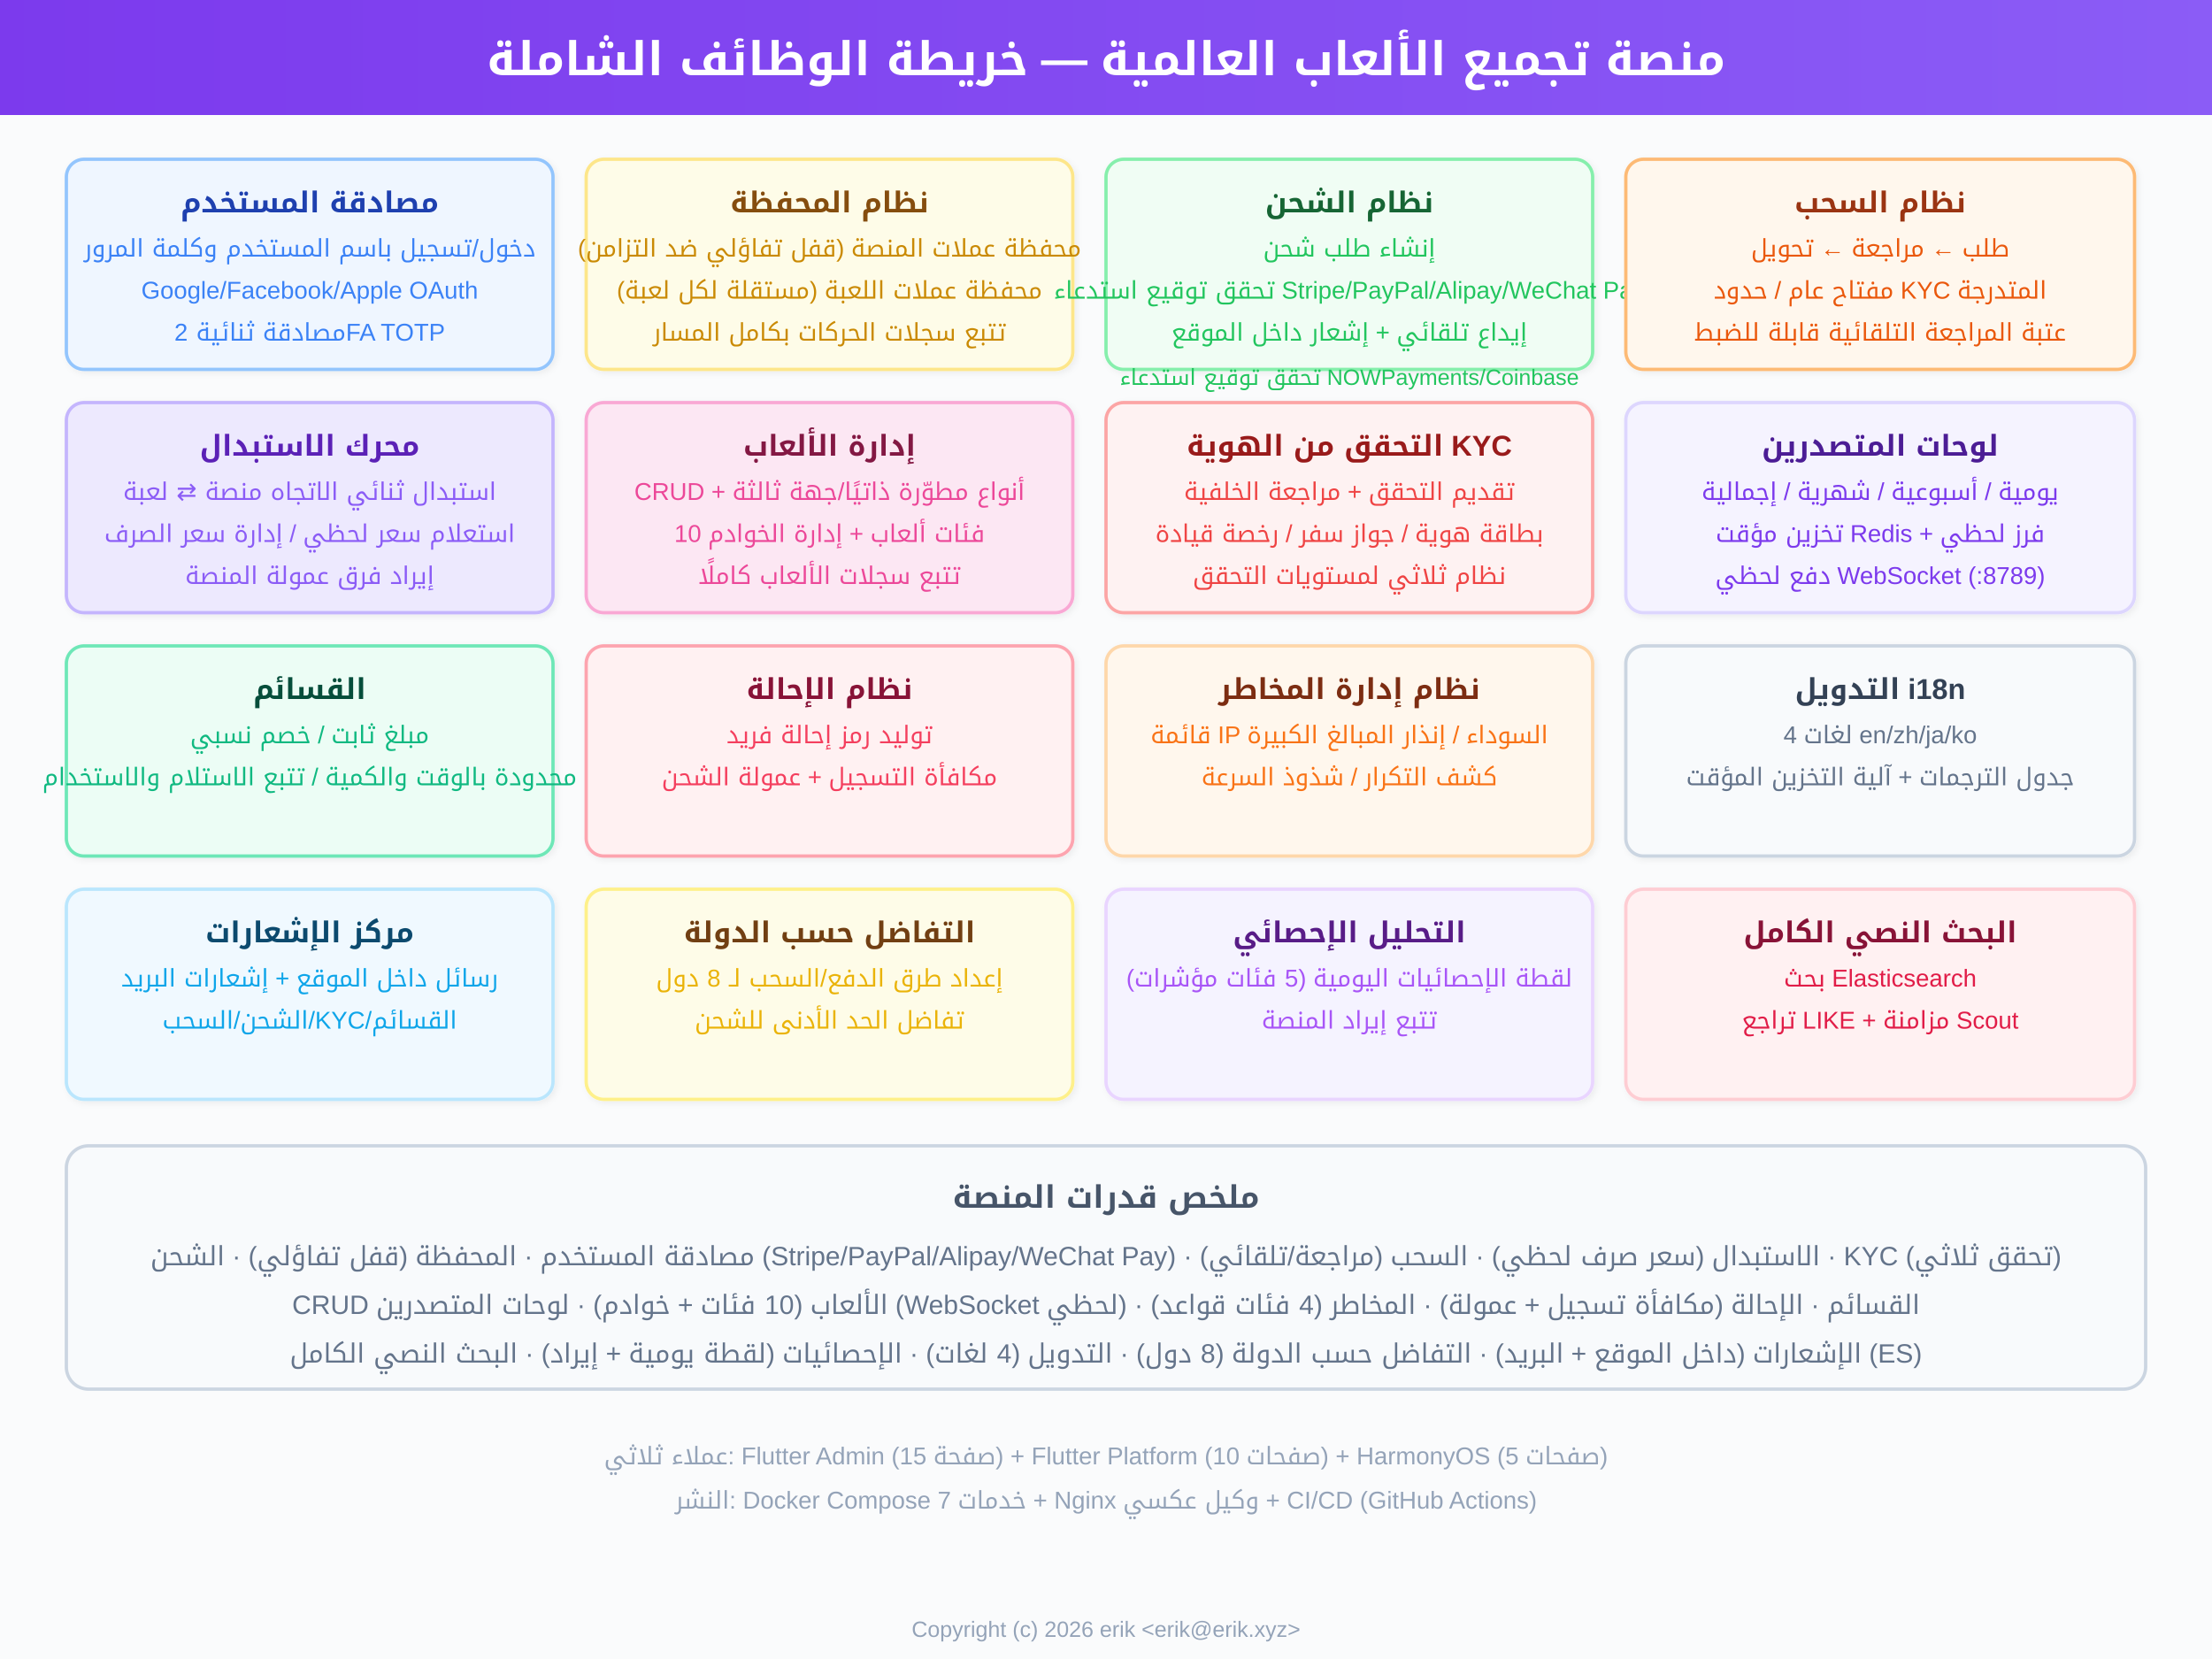
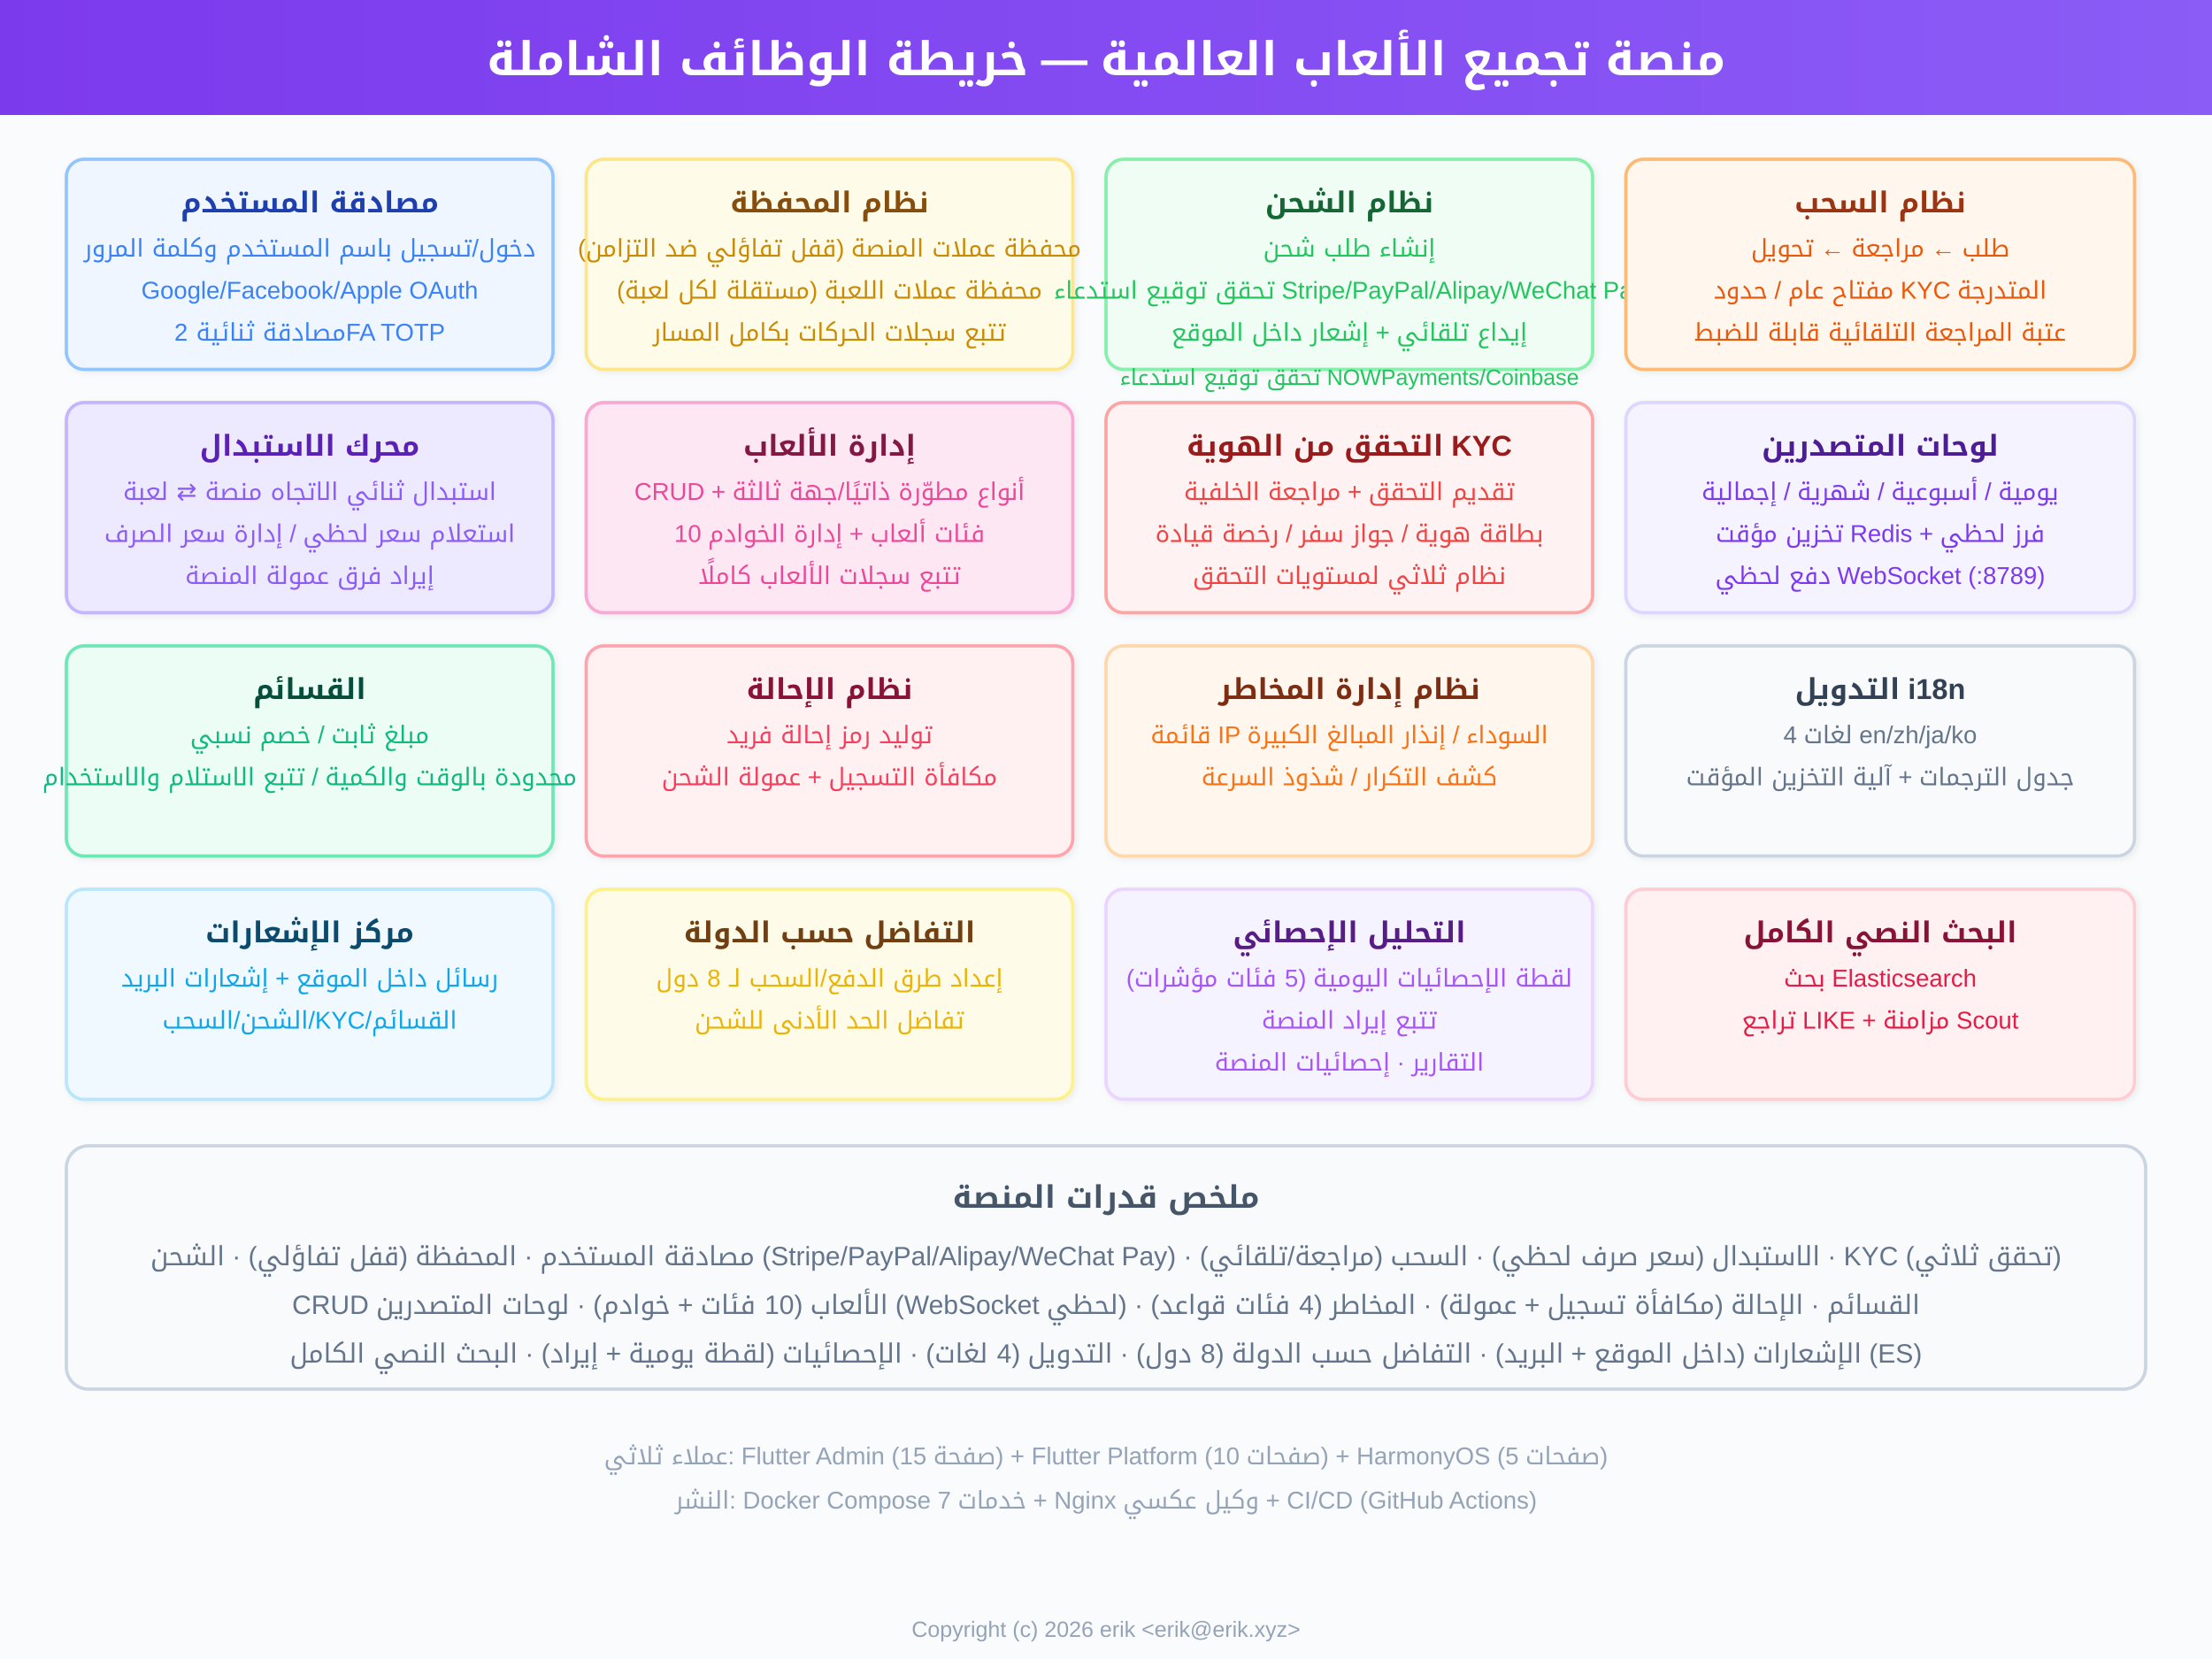
<svg xmlns="http://www.w3.org/2000/svg" viewBox="0 0 1000 750" font-family="Arial, 'Noto Sans SC', sans-serif, 'Noto Kufi Arabic', sans-serif">
  <defs>
    <linearGradient id="hd" x1="0" y1="0" x2="1" y2="0">
      <stop offset="0%" stop-color="#7c3aed" />
      <stop offset="100%" stop-color="#8b5cf6" />
    </linearGradient>
    <filter id="sh">
      <feDropShadow dx="1" dy="1" stdDeviation="1.5" flood-opacity=".06" />
    </filter>
  </defs>
  <rect width="1000" height="750" fill="#fafbfc" />
  <rect x="0" y="0" width="1000" height="52" fill="url(#hd)" />
  <text x="500" y="34" text-anchor="middle" fill="#fff" font-size="21" font-weight="bold">منصة تجميع الألعاب العالمية — خريطة الوظائف الشاملة</text>
  <rect x="30" y="72" width="220" height="95" rx="8" fill="#eff6ff" stroke="#93c5fd" stroke-width="1.5" filter="url(#sh)" />
  <text x="140" y="96" text-anchor="middle" fill="#1e40af" font-size="13" font-weight="bold">مصادقة المستخدم</text>
  <text x="140" y="116" text-anchor="middle" fill="#3b82f6" font-size="11">دخول/تسجيل باسم المستخدم وكلمة المرور</text>
  <text x="140" y="135" text-anchor="middle" fill="#3b82f6" font-size="11">Google/Facebook/Apple OAuth</text>
  <text x="140" y="154" text-anchor="middle" fill="#3b82f6" font-size="11">مصادقة ثنائية 2FA TOTP</text>
  <rect x="265" y="72" width="220" height="95" rx="8" fill="#fefce8" stroke="#fde68a" stroke-width="1.5" filter="url(#sh)" />
  <text x="375" y="96" text-anchor="middle" fill="#854d0e" font-size="13" font-weight="bold">نظام المحفظة</text>
  <text x="375" y="116" text-anchor="middle" fill="#ca8a04" font-size="11">محفظة عملات المنصة (قفل تفاؤلي ضد التزامن)</text>
  <text x="375" y="135" text-anchor="middle" fill="#ca8a04" font-size="11">محفظة عملات اللعبة (مستقلة لكل لعبة)</text>
  <text x="375" y="154" text-anchor="middle" fill="#ca8a04" font-size="11">تتبع سجلات الحركات بكامل المسار</text>
  <rect x="500" y="72" width="220" height="95" rx="8" fill="#f0fdf4" stroke="#86efac" stroke-width="1.5" filter="url(#sh)" />
  <text x="610" y="96" text-anchor="middle" fill="#166534" font-size="13" font-weight="bold">نظام الشحن</text>
  <text x="610" y="116" text-anchor="middle" fill="#22c55e" font-size="11">إنشاء طلب شحن</text>
  <text x="610" y="135" text-anchor="middle" fill="#22c55e" font-size="11">تحقق توقيع استدعاء Stripe/PayPal/Alipay/WeChat Pay</text>
  <text x="610" y="174" text-anchor="middle" fill="#22c55e" font-size="10">تحقق توقيع استدعاء NOWPayments/Coinbase</text>
  <text x="610" y="154" text-anchor="middle" fill="#22c55e" font-size="11">إيداع تلقائي + إشعار داخل الموقع</text>
  <rect x="735" y="72" width="230" height="95" rx="8" fill="#fff7ed" stroke="#fdba74" stroke-width="1.5" filter="url(#sh)" />
  <text x="850" y="96" text-anchor="middle" fill="#9a3412" font-size="13" font-weight="bold">نظام السحب</text>
  <text x="850" y="116" text-anchor="middle" fill="#ea580c" font-size="11">طلب ← مراجعة ← تحويل</text>
  <text x="850" y="135" text-anchor="middle" fill="#ea580c" font-size="11">مفتاح عام / حدود KYC المتدرجة</text>
  <text x="850" y="154" text-anchor="middle" fill="#ea580c" font-size="11">عتبة المراجعة التلقائية قابلة للضبط</text>
  <rect x="30" y="182" width="220" height="95" rx="8" fill="#ede9fe" stroke="#c4b5fd" stroke-width="1.5" filter="url(#sh)" />
  <text x="140" y="206" text-anchor="middle" fill="#5b21b6" font-size="13" font-weight="bold">محرك الاستبدال</text>
  <text x="140" y="226" text-anchor="middle" fill="#8b5cf6" font-size="11">استبدال ثنائي الاتجاه منصة ⇄ لعبة</text>
  <text x="140" y="245" text-anchor="middle" fill="#8b5cf6" font-size="11">استعلام سعر لحظي / إدارة سعر الصرف</text>
  <text x="140" y="264" text-anchor="middle" fill="#8b5cf6" font-size="11">إيراد فرق عمولة المنصة</text>
  <rect x="265" y="182" width="220" height="95" rx="8" fill="#fce7f3" stroke="#f9a8d4" stroke-width="1.5" filter="url(#sh)" />
  <text x="375" y="206" text-anchor="middle" fill="#831843" font-size="13" font-weight="bold">إدارة الألعاب</text>
  <text x="375" y="226" text-anchor="middle" fill="#ec4899" font-size="11">CRUD + أنواع مطوّرة ذاتيًا/جهة ثالثة</text>
  <text x="375" y="245" text-anchor="middle" fill="#ec4899" font-size="11">10 فئات ألعاب + إدارة الخوادم</text>
  <text x="375" y="264" text-anchor="middle" fill="#ec4899" font-size="11">تتبع سجلات الألعاب كاملًا</text>
  <rect x="500" y="182" width="220" height="95" rx="8" fill="#fef2f2" stroke="#fca5a5" stroke-width="1.5" filter="url(#sh)" />
  <text x="610" y="206" text-anchor="middle" fill="#991b1b" font-size="13" font-weight="bold">التحقق من الهوية KYC</text>
  <text x="610" y="226" text-anchor="middle" fill="#ef4444" font-size="11">تقديم التحقق + مراجعة الخلفية</text>
  <text x="610" y="245" text-anchor="middle" fill="#ef4444" font-size="11">بطاقة هوية / جواز سفر / رخصة قيادة</text>
  <text x="610" y="264" text-anchor="middle" fill="#ef4444" font-size="11">نظام ثلاثي لمستويات التحقق</text>
  <rect x="735" y="182" width="230" height="95" rx="8" fill="#f5f3ff" stroke="#ddd6fe" stroke-width="1.5" filter="url(#sh)" />
  <text x="850" y="206" text-anchor="middle" fill="#4c1d95" font-size="13" font-weight="bold">لوحات المتصدرين</text>
  <text x="850" y="226" text-anchor="middle" fill="#7c3aed" font-size="11">يومية / أسبوعية / شهرية / إجمالية</text>
  <text x="850" y="245" text-anchor="middle" fill="#7c3aed" font-size="11">تخزين مؤقت Redis + فرز لحظي</text>
  <text x="850" y="264" text-anchor="middle" fill="#7c3aed" font-size="11">دفع لحظي WebSocket (:8789)</text>
  <rect x="30" y="292" width="220" height="95" rx="8" fill="#ecfdf5" stroke="#6ee7b7" stroke-width="1.5" filter="url(#sh)" />
  <text x="140" y="316" text-anchor="middle" fill="#064e3b" font-size="13" font-weight="bold">القسائم</text>
  <text x="140" y="336" text-anchor="middle" fill="#10b981" font-size="11">مبلغ ثابت / خصم نسبي</text>
  <text x="140" y="355" text-anchor="middle" fill="#10b981" font-size="11">محدودة بالوقت والكمية / تتبع الاستلام والاستخدام</text>
  <rect x="265" y="292" width="220" height="95" rx="8" fill="#fff1f2" stroke="#fda4af" stroke-width="1.5" filter="url(#sh)" />
  <text x="375" y="316" text-anchor="middle" fill="#881337" font-size="13" font-weight="bold">نظام الإحالة</text>
  <text x="375" y="336" text-anchor="middle" fill="#f43f5e" font-size="11">توليد رمز إحالة فريد</text>
  <text x="375" y="355" text-anchor="middle" fill="#f43f5e" font-size="11">مكافأة التسجيل + عمولة الشحن</text>
  <rect x="500" y="292" width="220" height="95" rx="8" fill="#fff7ed" stroke="#fed7aa" stroke-width="1.5" filter="url(#sh)" />
  <text x="610" y="316" text-anchor="middle" fill="#7c2d12" font-size="13" font-weight="bold">نظام إدارة المخاطر</text>
  <text x="610" y="336" text-anchor="middle" fill="#f97316" font-size="11">قائمة IP السوداء / إنذار المبالغ الكبيرة</text>
  <text x="610" y="355" text-anchor="middle" fill="#f97316" font-size="11">كشف التكرار / شذوذ السرعة</text>
  <rect x="735" y="292" width="230" height="95" rx="8" fill="#f8fafc" stroke="#cbd5e1" stroke-width="1.5" filter="url(#sh)" />
  <text x="850" y="316" text-anchor="middle" fill="#334155" font-size="13" font-weight="bold">التدويل i18n</text>
  <text x="850" y="336" text-anchor="middle" fill="#64748b" font-size="11">4 لغات en/zh/ja/ko</text>
  <text x="850" y="355" text-anchor="middle" fill="#64748b" font-size="11">جدول الترجمات + آلية التخزين المؤقت</text>
  <rect x="30" y="402" width="220" height="95" rx="8" fill="#f0f9ff" stroke="#bae6fd" stroke-width="1.5" filter="url(#sh)" />
  <text x="140" y="426" text-anchor="middle" fill="#0c4a6e" font-size="13" font-weight="bold">مركز الإشعارات</text>
  <text x="140" y="446" text-anchor="middle" fill="#0ea5e9" font-size="11">رسائل داخل الموقع + إشعارات البريد</text>
  <text x="140" y="465" text-anchor="middle" fill="#0ea5e9" font-size="11">الشحن/السحب/KYC/القسائم</text>
  <rect x="265" y="402" width="220" height="95" rx="8" fill="#fefce8" stroke="#fef08a" stroke-width="1.5" filter="url(#sh)" />
  <text x="375" y="426" text-anchor="middle" fill="#713f12" font-size="13" font-weight="bold">التفاضل حسب الدولة</text>
  <text x="375" y="446" text-anchor="middle" fill="#eab308" font-size="11">إعداد طرق الدفع/السحب لـ 8 دول</text>
  <text x="375" y="465" text-anchor="middle" fill="#eab308" font-size="11">تفاضل الحد الأدنى للشحن</text>
  <rect x="500" y="402" width="220" height="95" rx="8" fill="#f5f3ff" stroke="#e9d5ff" stroke-width="1.5" filter="url(#sh)" />
  <text x="610" y="426" text-anchor="middle" fill="#581c87" font-size="13" font-weight="bold">التحليل الإحصائي</text>
  <text x="610" y="446" text-anchor="middle" fill="#a855f7" font-size="11">لقطة الإحصائيات اليومية (5 فئات مؤشرات)</text>
  <text x="610" y="465" text-anchor="middle" fill="#a855f7" font-size="11">تتبع إيراد المنصة</text>
+   <text x="610" y="484" text-anchor="middle" fill="#a855f7" font-size="11">التقارير · إحصائيات المنصة</text>
  <rect x="735" y="402" width="230" height="95" rx="8" fill="#fff1f2" stroke="#fecdd3" stroke-width="1.5" filter="url(#sh)" />
  <text x="850" y="426" text-anchor="middle" fill="#881337" font-size="13" font-weight="bold">البحث النصي الكامل</text>
  <text x="850" y="446" text-anchor="middle" fill="#e11d48" font-size="11">بحث Elasticsearch</text>
  <text x="850" y="465" text-anchor="middle" fill="#e11d48" font-size="11">تراجع LIKE + مزامنة Scout</text>
  <rect x="30" y="518" width="940" height="110" rx="10" fill="#f8fafc" stroke="#cbd5e1" stroke-width="1.5" />
  <text x="500" y="546" text-anchor="middle" fill="#475569" font-size="14" font-weight="bold">ملخص قدرات المنصة</text>
  <text x="500" y="572" text-anchor="middle" fill="#64748b" font-size="12">مصادقة المستخدم · المحفظة (قفل تفاؤلي) · الشحن (Stripe/PayPal/Alipay/WeChat Pay) · الاستبدال (سعر صرف لحظي) · السحب (مراجعة/تلقائي) · KYC (تحقق ثلاثي)</text>
  <text x="500" y="594" text-anchor="middle" fill="#64748b" font-size="12">CRUD الألعاب (10 فئات + خوادم) · لوحات المتصدرين (WebSocket لحظي) · القسائم · الإحالة (مكافأة تسجيل + عمولة) · المخاطر (4 فئات قواعد)</text>
  <text x="500" y="616" text-anchor="middle" fill="#64748b" font-size="12">الإشعارات (داخل الموقع + البريد) · التفاضل حسب الدولة (8 دول) · التدويل (4 لغات) · الإحصائيات (لقطة يومية + إيراد) · البحث النصي الكامل (ES)</text>
  <text x="500" y="662" text-anchor="middle" fill="#94a3b8" font-size="11">عملاء ثلاثي: Flutter Admin (15 صفحة) + Flutter Platform (10 صفحات) + HarmonyOS (5 صفحات)</text>
  <text x="500" y="682" text-anchor="middle" fill="#94a3b8" font-size="11">النشر: Docker Compose 7 خدمات + Nginx وكيل عكسي + CI/CD (GitHub Actions)</text>
  <text x="500" y="740" text-anchor="middle" fill="#94a3b8" font-size="10">Copyright (c) 2026 erik &lt;erik@erik.xyz&gt;</text>
</svg>
